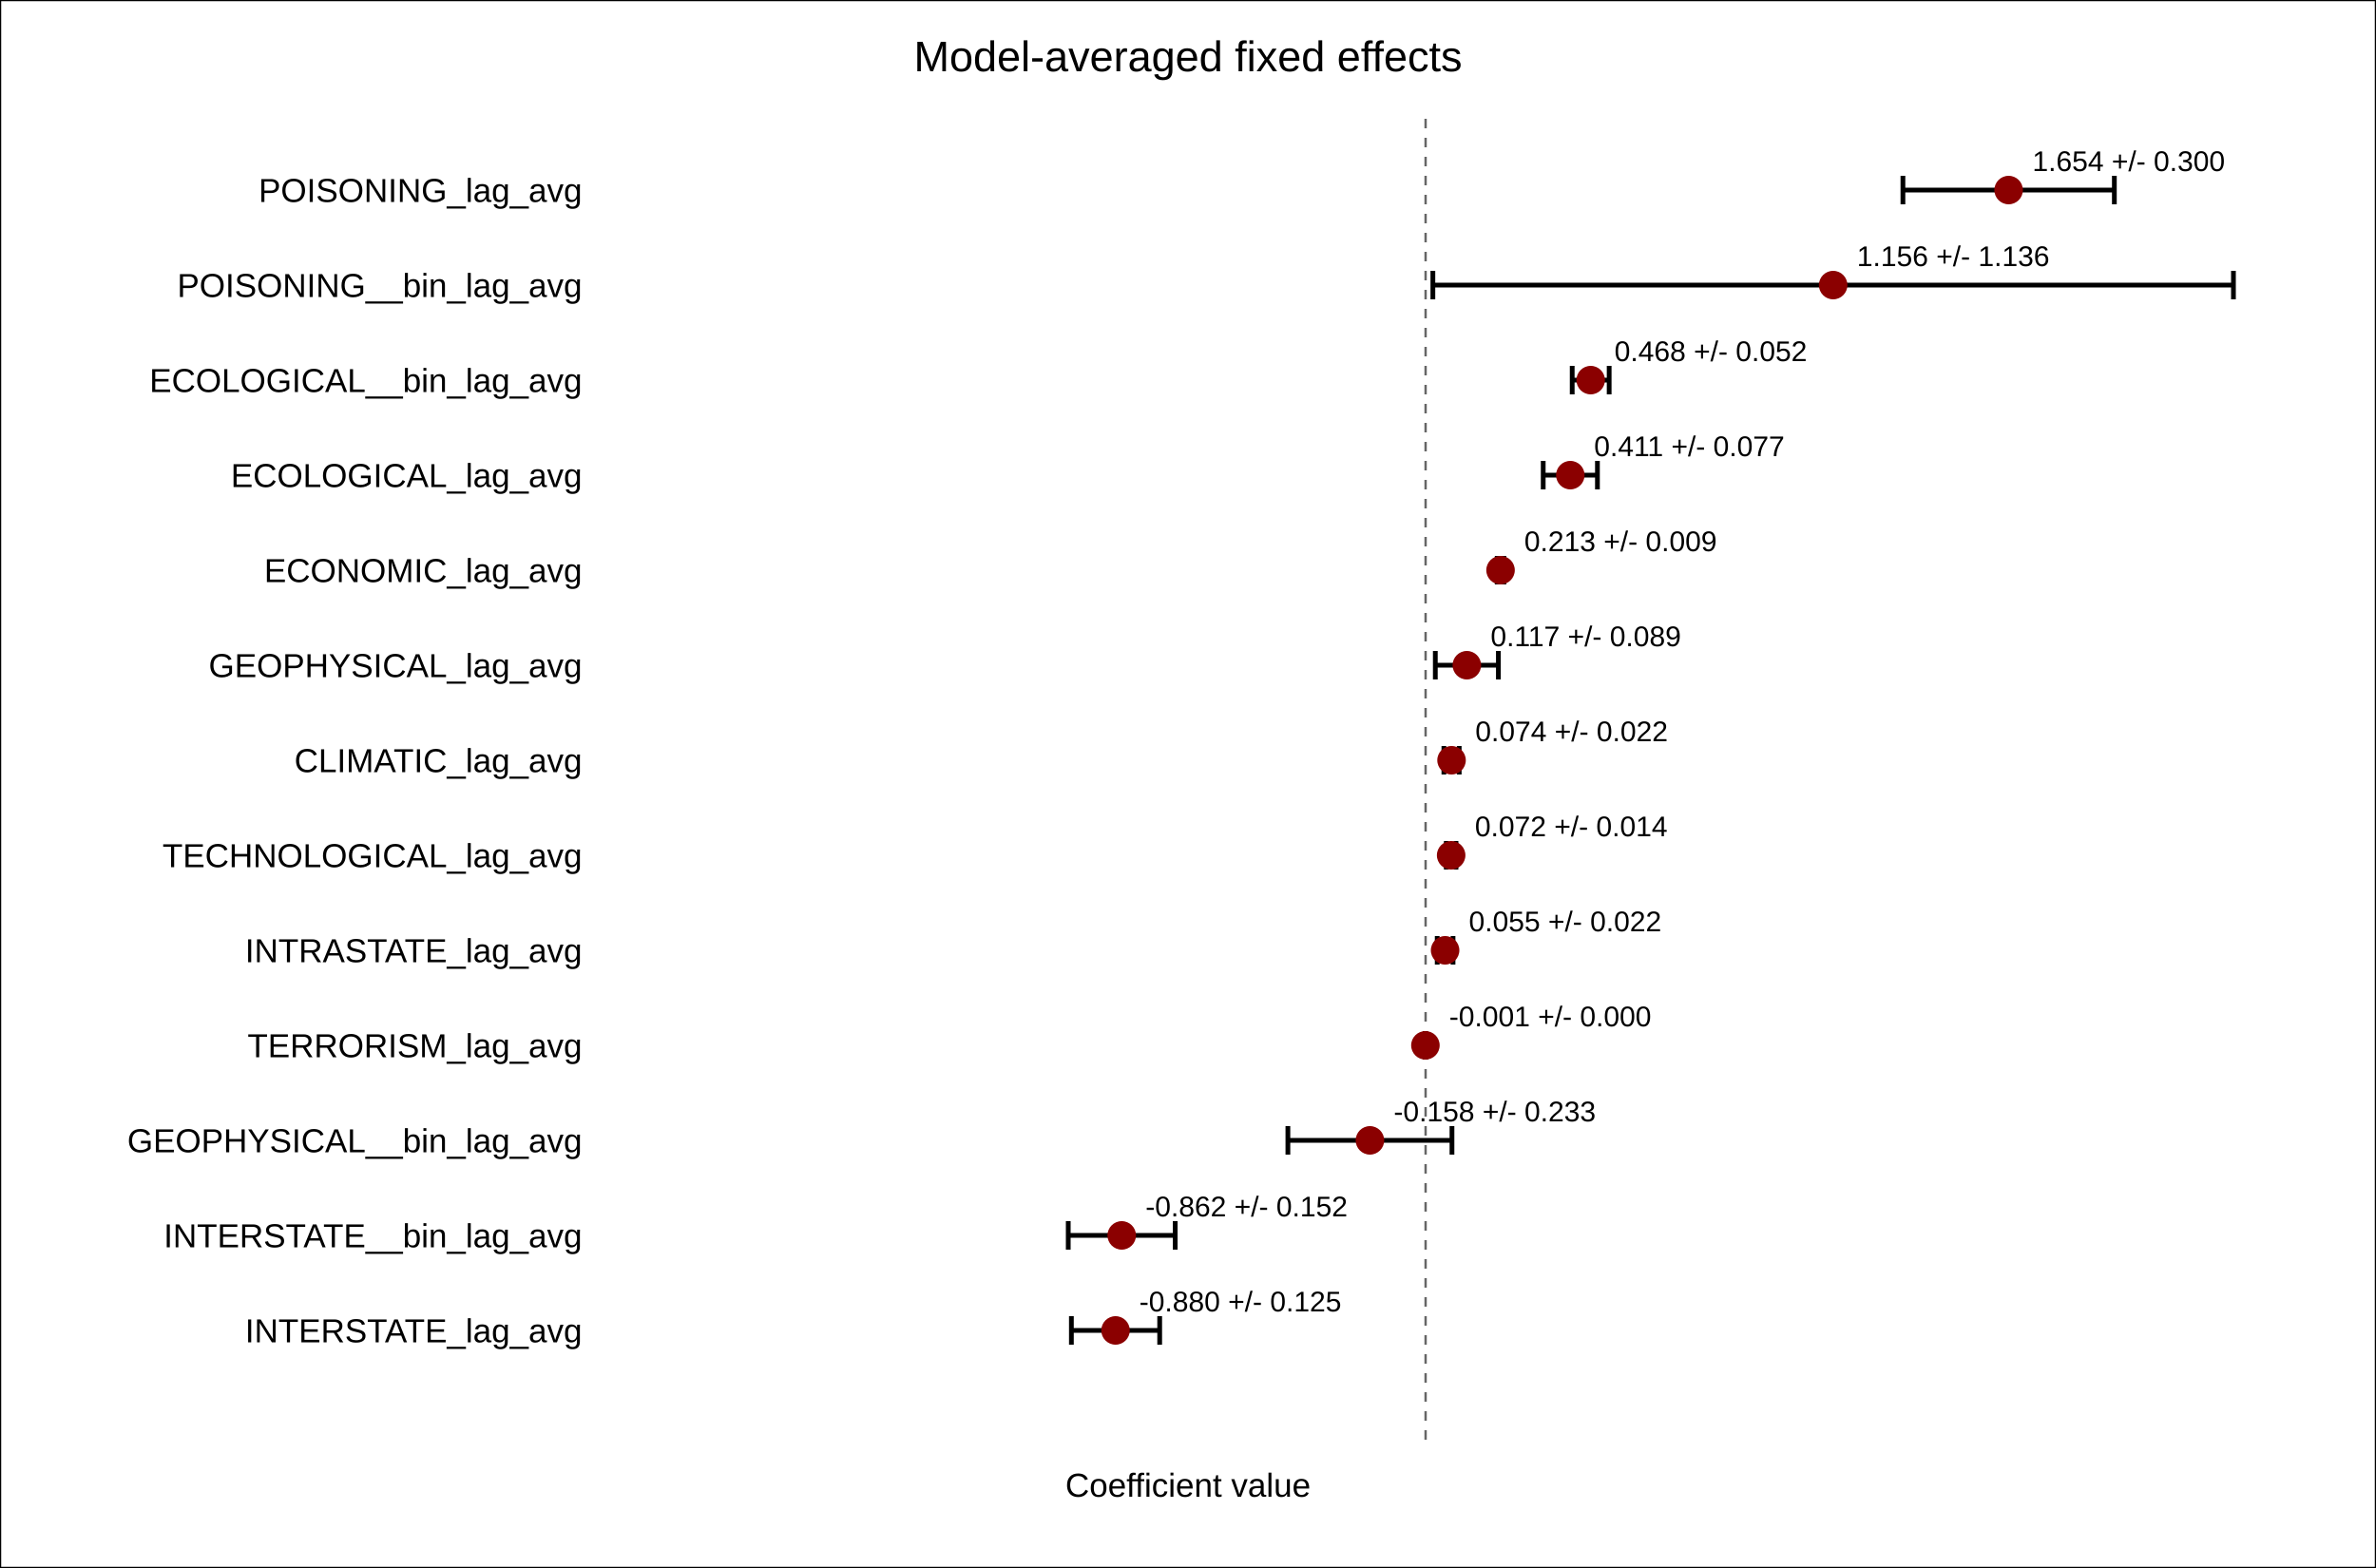
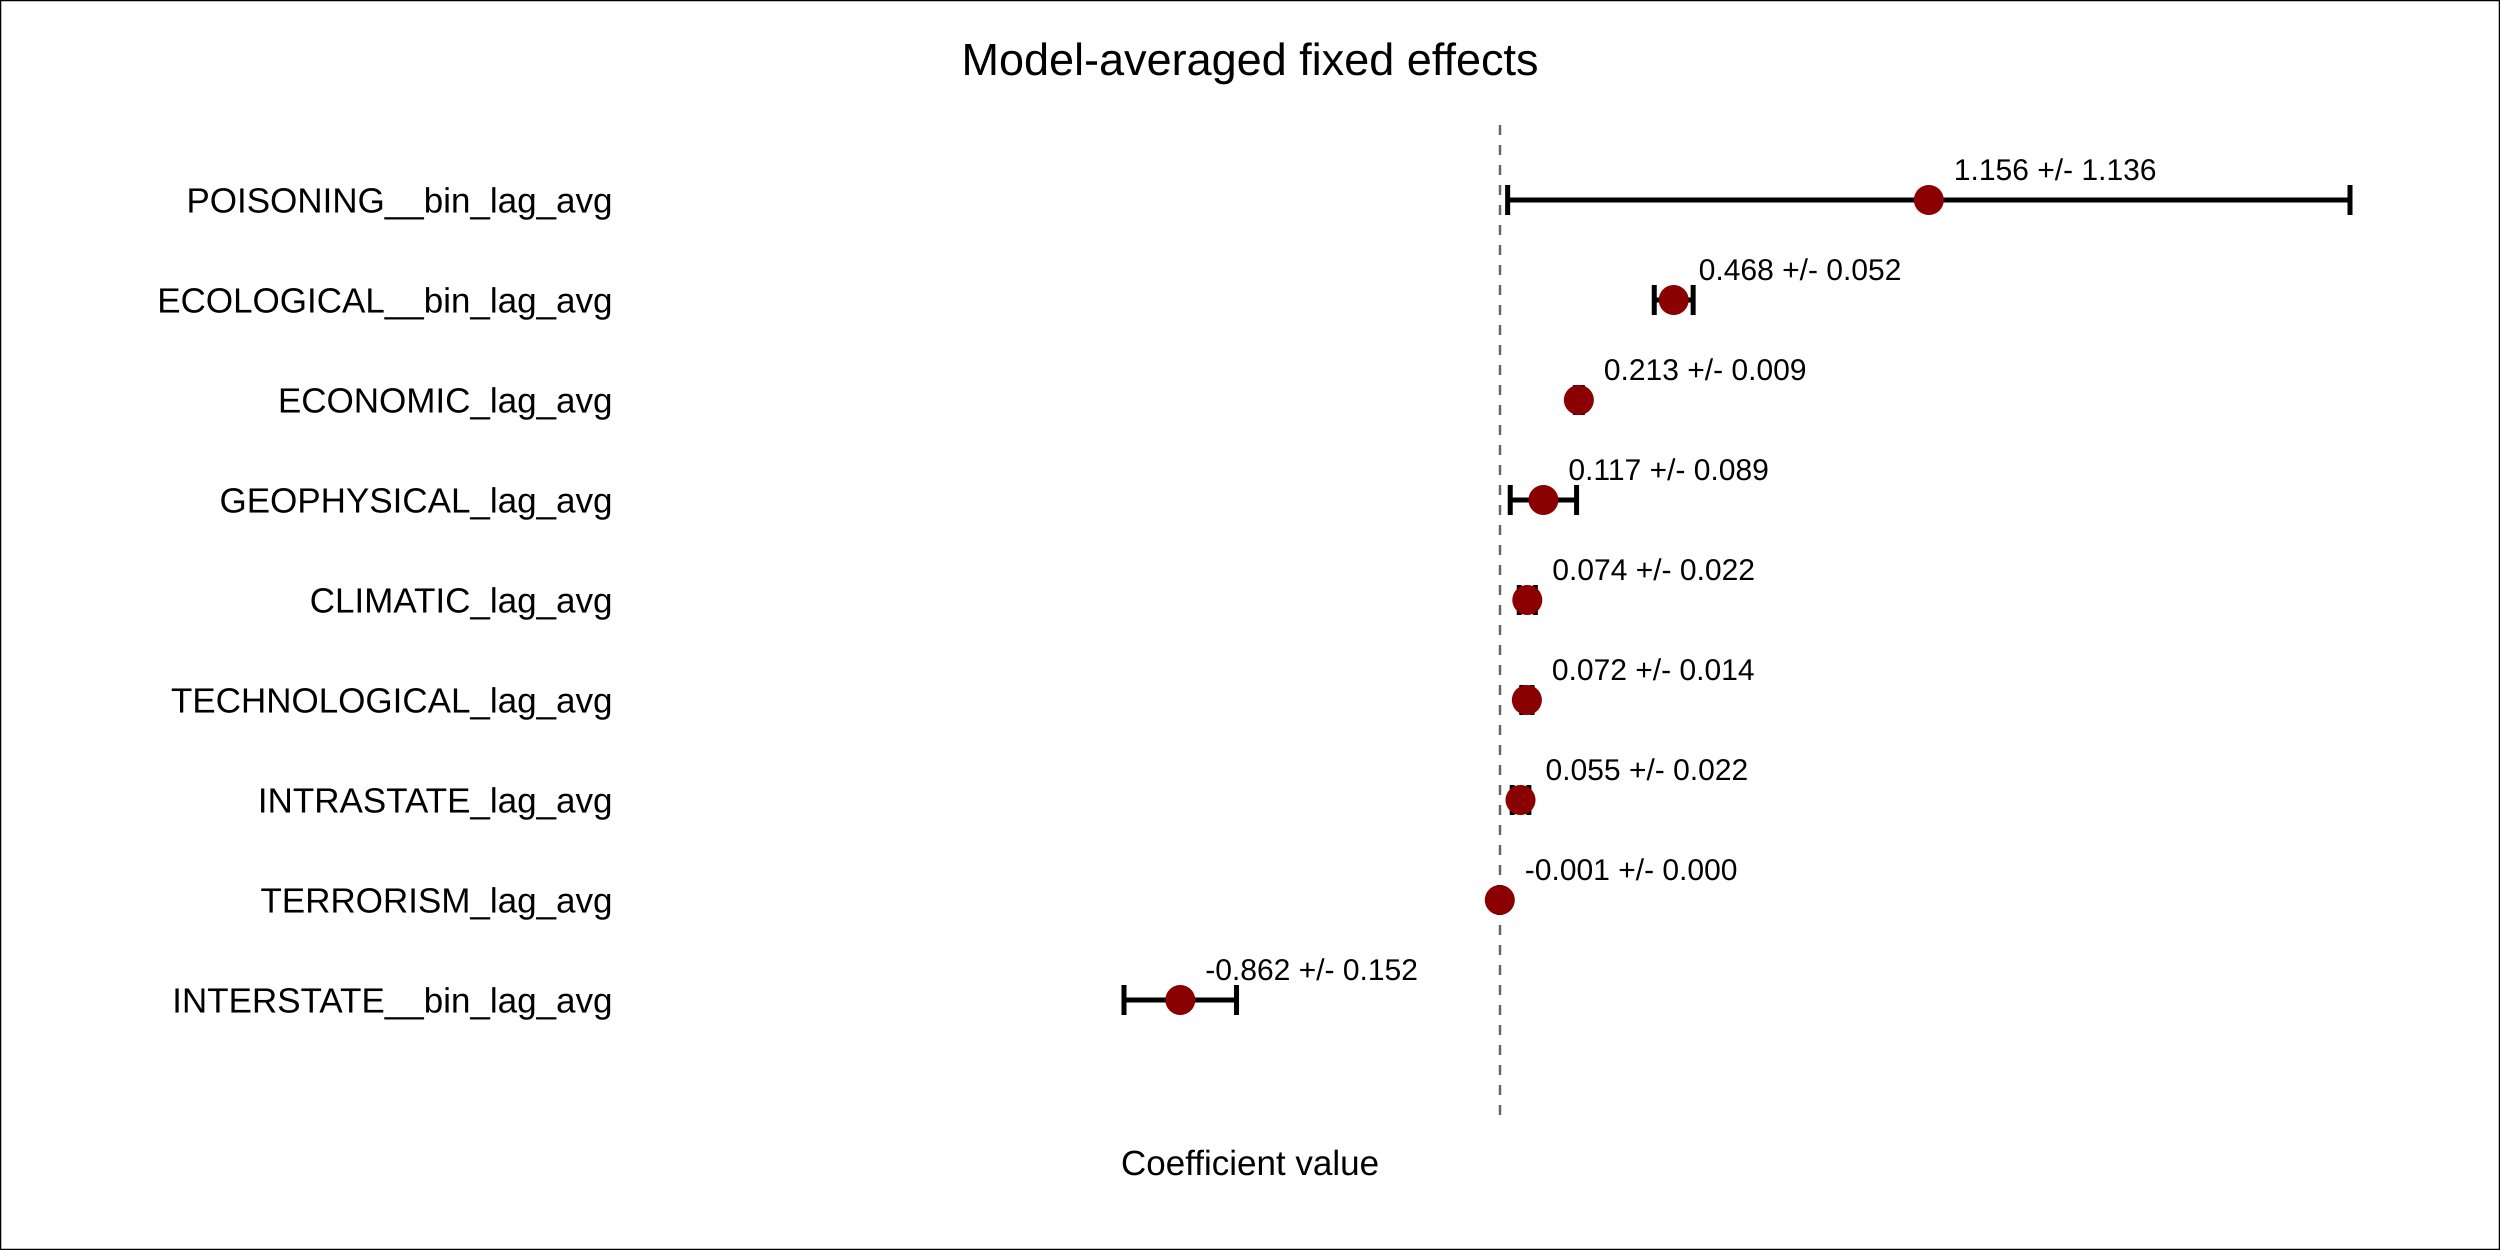
- <svg xmlns="http://www.w3.org/2000/svg" width="1000" height="660">
+ <svg xmlns="http://www.w3.org/2000/svg" width="1000" height="500">
  <style>
        text { font-family: Arial, sans-serif; }
    </style>
-   <rect x="0" y="0" width="1000" height="660" fill="white" stroke="black" stroke-width="1" />
-   <line x1="600.00" y1="50" x2="600.00" y2="610" stroke="#666" stroke-width="1" stroke-dasharray="4 4" />
+   <rect x="0" y="0" width="1000" height="500" fill="white" stroke="black" stroke-width="1" />
+   <line x1="600.00" y1="50" x2="600.00" y2="450" stroke="#666" stroke-width="1" stroke-dasharray="4 4" />
  <text x="500.0" y="30.0" text-anchor="middle" font-size="18">Model-averaged fixed effects</text>
-   <text x="500.0" y="630.0" text-anchor="middle" font-size="14">Coefficient value</text>
-   <text x="245" y="85" text-anchor="end" font-size="14">POISONING_lag_avg</text>
-   <line x1="800.89" y1="80" x2="889.88" y2="80" stroke="#000" stroke-width="2" />
-   <line x1="800.89" y1="74" x2="800.89" y2="86" stroke="#000" stroke-width="2" />
-   <line x1="889.88" y1="74" x2="889.88" y2="86" stroke="#000" stroke-width="2" />
-   <circle cx="845.38" cy="80" r="6" fill="#8b0000" />
-   <text x="855.38" y="72" font-size="12">1.654 +/- 0.300</text>
-   <text x="245" y="125" text-anchor="end" font-size="14">POISONING__bin_lag_avg</text>
-   <line x1="603.06" y1="120" x2="940.00" y2="120" stroke="#000" stroke-width="2" />
-   <line x1="603.06" y1="114" x2="603.06" y2="126" stroke="#000" stroke-width="2" />
-   <line x1="940.00" y1="114" x2="940.00" y2="126" stroke="#000" stroke-width="2" />
-   <circle cx="771.53" cy="120" r="6" fill="#8b0000" />
-   <text x="781.53" y="112" font-size="12">1.156 +/- 1.136</text>
-   <text x="245" y="165" text-anchor="end" font-size="14">ECOLOGICAL__bin_lag_avg</text>
-   <line x1="661.70" y1="160" x2="677.26" y2="160" stroke="#000" stroke-width="2" />
-   <line x1="661.70" y1="154" x2="661.70" y2="166" stroke="#000" stroke-width="2" />
-   <line x1="677.26" y1="154" x2="677.26" y2="166" stroke="#000" stroke-width="2" />
-   <circle cx="669.48" cy="160" r="6" fill="#8b0000" />
-   <text x="679.48" y="152" font-size="12">0.468 +/- 0.052</text>
-   <text x="245" y="205" text-anchor="end" font-size="14">ECOLOGICAL_lag_avg</text>
-   <line x1="649.50" y1="200" x2="672.32" y2="200" stroke="#000" stroke-width="2" />
-   <line x1="649.50" y1="194" x2="649.50" y2="206" stroke="#000" stroke-width="2" />
-   <line x1="672.32" y1="194" x2="672.32" y2="206" stroke="#000" stroke-width="2" />
-   <circle cx="660.91" cy="200" r="6" fill="#8b0000" />
-   <text x="670.91" y="192" font-size="12">0.411 +/- 0.077</text>
-   <text x="245" y="245" text-anchor="end" font-size="14">ECONOMIC_lag_avg</text>
-   <line x1="630.14" y1="240" x2="632.94" y2="240" stroke="#000" stroke-width="2" />
-   <line x1="630.14" y1="234" x2="630.14" y2="246" stroke="#000" stroke-width="2" />
-   <line x1="632.94" y1="234" x2="632.94" y2="246" stroke="#000" stroke-width="2" />
-   <circle cx="631.54" cy="240" r="6" fill="#8b0000" />
-   <text x="641.54" y="232" font-size="12">0.213 +/- 0.009</text>
-   <text x="245" y="285" text-anchor="end" font-size="14">GEOPHYSICAL_lag_avg</text>
-   <line x1="604.09" y1="280" x2="630.63" y2="280" stroke="#000" stroke-width="2" />
-   <line x1="604.09" y1="274" x2="604.09" y2="286" stroke="#000" stroke-width="2" />
-   <line x1="630.63" y1="274" x2="630.63" y2="286" stroke="#000" stroke-width="2" />
-   <circle cx="617.36" cy="280" r="6" fill="#8b0000" />
-   <text x="627.36" y="272" font-size="12">0.117 +/- 0.089</text>
-   <text x="245" y="325" text-anchor="end" font-size="14">CLIMATIC_lag_avg</text>
-   <line x1="607.70" y1="320" x2="614.14" y2="320" stroke="#000" stroke-width="2" />
-   <line x1="607.70" y1="314" x2="607.70" y2="326" stroke="#000" stroke-width="2" />
-   <line x1="614.14" y1="314" x2="614.14" y2="326" stroke="#000" stroke-width="2" />
-   <circle cx="610.92" cy="320" r="6" fill="#8b0000" />
-   <text x="620.92" y="312" font-size="12">0.074 +/- 0.022</text>
-   <text x="245" y="365" text-anchor="end" font-size="14">TECHNOLOGICAL_lag_avg</text>
-   <line x1="608.71" y1="360" x2="612.79" y2="360" stroke="#000" stroke-width="2" />
-   <line x1="608.71" y1="354" x2="608.71" y2="366" stroke="#000" stroke-width="2" />
-   <line x1="612.79" y1="354" x2="612.79" y2="366" stroke="#000" stroke-width="2" />
-   <circle cx="610.75" cy="360" r="6" fill="#8b0000" />
-   <text x="620.75" y="352" font-size="12">0.072 +/- 0.014</text>
-   <text x="245" y="405" text-anchor="end" font-size="14">INTRASTATE_lag_avg</text>
-   <line x1="604.89" y1="400" x2="611.54" y2="400" stroke="#000" stroke-width="2" />
-   <line x1="604.89" y1="394" x2="604.89" y2="406" stroke="#000" stroke-width="2" />
-   <line x1="611.54" y1="394" x2="611.54" y2="406" stroke="#000" stroke-width="2" />
-   <circle cx="608.21" cy="400" r="6" fill="#8b0000" />
-   <text x="618.21" y="392" font-size="12">0.055 +/- 0.022</text>
-   <text x="245" y="445" text-anchor="end" font-size="14">TERRORISM_lag_avg</text>
-   <line x1="599.91" y1="440" x2="599.94" y2="440" stroke="#000" stroke-width="2" />
-   <line x1="599.91" y1="434" x2="599.91" y2="446" stroke="#000" stroke-width="2" />
-   <line x1="599.94" y1="434" x2="599.94" y2="446" stroke="#000" stroke-width="2" />
-   <circle cx="599.92" cy="440" r="6" fill="#8b0000" />
-   <text x="609.92" y="432" font-size="12">-0.001 +/- 0.000</text>
-   <text x="245" y="485" text-anchor="end" font-size="14">GEOPHYSICAL__bin_lag_avg</text>
-   <line x1="542.04" y1="480" x2="611.10" y2="480" stroke="#000" stroke-width="2" />
-   <line x1="542.04" y1="474" x2="542.04" y2="486" stroke="#000" stroke-width="2" />
-   <line x1="611.10" y1="474" x2="611.10" y2="486" stroke="#000" stroke-width="2" />
-   <circle cx="576.57" cy="480" r="6" fill="#8b0000" />
-   <text x="586.57" y="472" font-size="12">-0.158 +/- 0.233</text>
-   <text x="245" y="525" text-anchor="end" font-size="14">INTERSTATE__bin_lag_avg</text>
-   <line x1="449.60" y1="520" x2="494.61" y2="520" stroke="#000" stroke-width="2" />
-   <line x1="449.60" y1="514" x2="449.60" y2="526" stroke="#000" stroke-width="2" />
-   <line x1="494.61" y1="514" x2="494.61" y2="526" stroke="#000" stroke-width="2" />
-   <circle cx="472.11" cy="520" r="6" fill="#8b0000" />
-   <text x="482.11" y="512" font-size="12">-0.862 +/- 0.152</text>
-   <text x="245" y="565" text-anchor="end" font-size="14">INTERSTATE_lag_avg</text>
-   <line x1="450.92" y1="560" x2="488.08" y2="560" stroke="#000" stroke-width="2" />
-   <line x1="450.92" y1="554" x2="450.92" y2="566" stroke="#000" stroke-width="2" />
-   <line x1="488.08" y1="554" x2="488.08" y2="566" stroke="#000" stroke-width="2" />
-   <circle cx="469.50" cy="560" r="6" fill="#8b0000" />
-   <text x="479.50" y="552" font-size="12">-0.880 +/- 0.125</text>
+   <text x="500.0" y="470.0" text-anchor="middle" font-size="14">Coefficient value</text>
+   <text x="245" y="85" text-anchor="end" font-size="14">POISONING__bin_lag_avg</text>
+   <line x1="603.06" y1="80" x2="940.00" y2="80" stroke="#000" stroke-width="2" />
+   <line x1="603.06" y1="74" x2="603.06" y2="86" stroke="#000" stroke-width="2" />
+   <line x1="940.00" y1="74" x2="940.00" y2="86" stroke="#000" stroke-width="2" />
+   <circle cx="771.53" cy="80" r="6" fill="#8b0000" />
+   <text x="781.53" y="72" font-size="12">1.156 +/- 1.136</text>
+   <text x="245" y="125" text-anchor="end" font-size="14">ECOLOGICAL__bin_lag_avg</text>
+   <line x1="661.70" y1="120" x2="677.26" y2="120" stroke="#000" stroke-width="2" />
+   <line x1="661.70" y1="114" x2="661.70" y2="126" stroke="#000" stroke-width="2" />
+   <line x1="677.26" y1="114" x2="677.26" y2="126" stroke="#000" stroke-width="2" />
+   <circle cx="669.48" cy="120" r="6" fill="#8b0000" />
+   <text x="679.48" y="112" font-size="12">0.468 +/- 0.052</text>
+   <text x="245" y="165" text-anchor="end" font-size="14">ECONOMIC_lag_avg</text>
+   <line x1="630.14" y1="160" x2="632.94" y2="160" stroke="#000" stroke-width="2" />
+   <line x1="630.14" y1="154" x2="630.14" y2="166" stroke="#000" stroke-width="2" />
+   <line x1="632.94" y1="154" x2="632.94" y2="166" stroke="#000" stroke-width="2" />
+   <circle cx="631.54" cy="160" r="6" fill="#8b0000" />
+   <text x="641.54" y="152" font-size="12">0.213 +/- 0.009</text>
+   <text x="245" y="205" text-anchor="end" font-size="14">GEOPHYSICAL_lag_avg</text>
+   <line x1="604.09" y1="200" x2="630.63" y2="200" stroke="#000" stroke-width="2" />
+   <line x1="604.09" y1="194" x2="604.09" y2="206" stroke="#000" stroke-width="2" />
+   <line x1="630.63" y1="194" x2="630.63" y2="206" stroke="#000" stroke-width="2" />
+   <circle cx="617.36" cy="200" r="6" fill="#8b0000" />
+   <text x="627.36" y="192" font-size="12">0.117 +/- 0.089</text>
+   <text x="245" y="245" text-anchor="end" font-size="14">CLIMATIC_lag_avg</text>
+   <line x1="607.70" y1="240" x2="614.14" y2="240" stroke="#000" stroke-width="2" />
+   <line x1="607.70" y1="234" x2="607.70" y2="246" stroke="#000" stroke-width="2" />
+   <line x1="614.14" y1="234" x2="614.14" y2="246" stroke="#000" stroke-width="2" />
+   <circle cx="610.92" cy="240" r="6" fill="#8b0000" />
+   <text x="620.92" y="232" font-size="12">0.074 +/- 0.022</text>
+   <text x="245" y="285" text-anchor="end" font-size="14">TECHNOLOGICAL_lag_avg</text>
+   <line x1="608.71" y1="280" x2="612.79" y2="280" stroke="#000" stroke-width="2" />
+   <line x1="608.71" y1="274" x2="608.71" y2="286" stroke="#000" stroke-width="2" />
+   <line x1="612.79" y1="274" x2="612.79" y2="286" stroke="#000" stroke-width="2" />
+   <circle cx="610.75" cy="280" r="6" fill="#8b0000" />
+   <text x="620.75" y="272" font-size="12">0.072 +/- 0.014</text>
+   <text x="245" y="325" text-anchor="end" font-size="14">INTRASTATE_lag_avg</text>
+   <line x1="604.89" y1="320" x2="611.54" y2="320" stroke="#000" stroke-width="2" />
+   <line x1="604.89" y1="314" x2="604.89" y2="326" stroke="#000" stroke-width="2" />
+   <line x1="611.54" y1="314" x2="611.54" y2="326" stroke="#000" stroke-width="2" />
+   <circle cx="608.21" cy="320" r="6" fill="#8b0000" />
+   <text x="618.21" y="312" font-size="12">0.055 +/- 0.022</text>
+   <text x="245" y="365" text-anchor="end" font-size="14">TERRORISM_lag_avg</text>
+   <line x1="599.91" y1="360" x2="599.94" y2="360" stroke="#000" stroke-width="2" />
+   <line x1="599.91" y1="354" x2="599.91" y2="366" stroke="#000" stroke-width="2" />
+   <line x1="599.94" y1="354" x2="599.94" y2="366" stroke="#000" stroke-width="2" />
+   <circle cx="599.92" cy="360" r="6" fill="#8b0000" />
+   <text x="609.92" y="352" font-size="12">-0.001 +/- 0.000</text>
+   <text x="245" y="405" text-anchor="end" font-size="14">INTERSTATE__bin_lag_avg</text>
+   <line x1="449.60" y1="400" x2="494.61" y2="400" stroke="#000" stroke-width="2" />
+   <line x1="449.60" y1="394" x2="449.60" y2="406" stroke="#000" stroke-width="2" />
+   <line x1="494.61" y1="394" x2="494.61" y2="406" stroke="#000" stroke-width="2" />
+   <circle cx="472.11" cy="400" r="6" fill="#8b0000" />
+   <text x="482.11" y="392" font-size="12">-0.862 +/- 0.152</text>
</svg>
